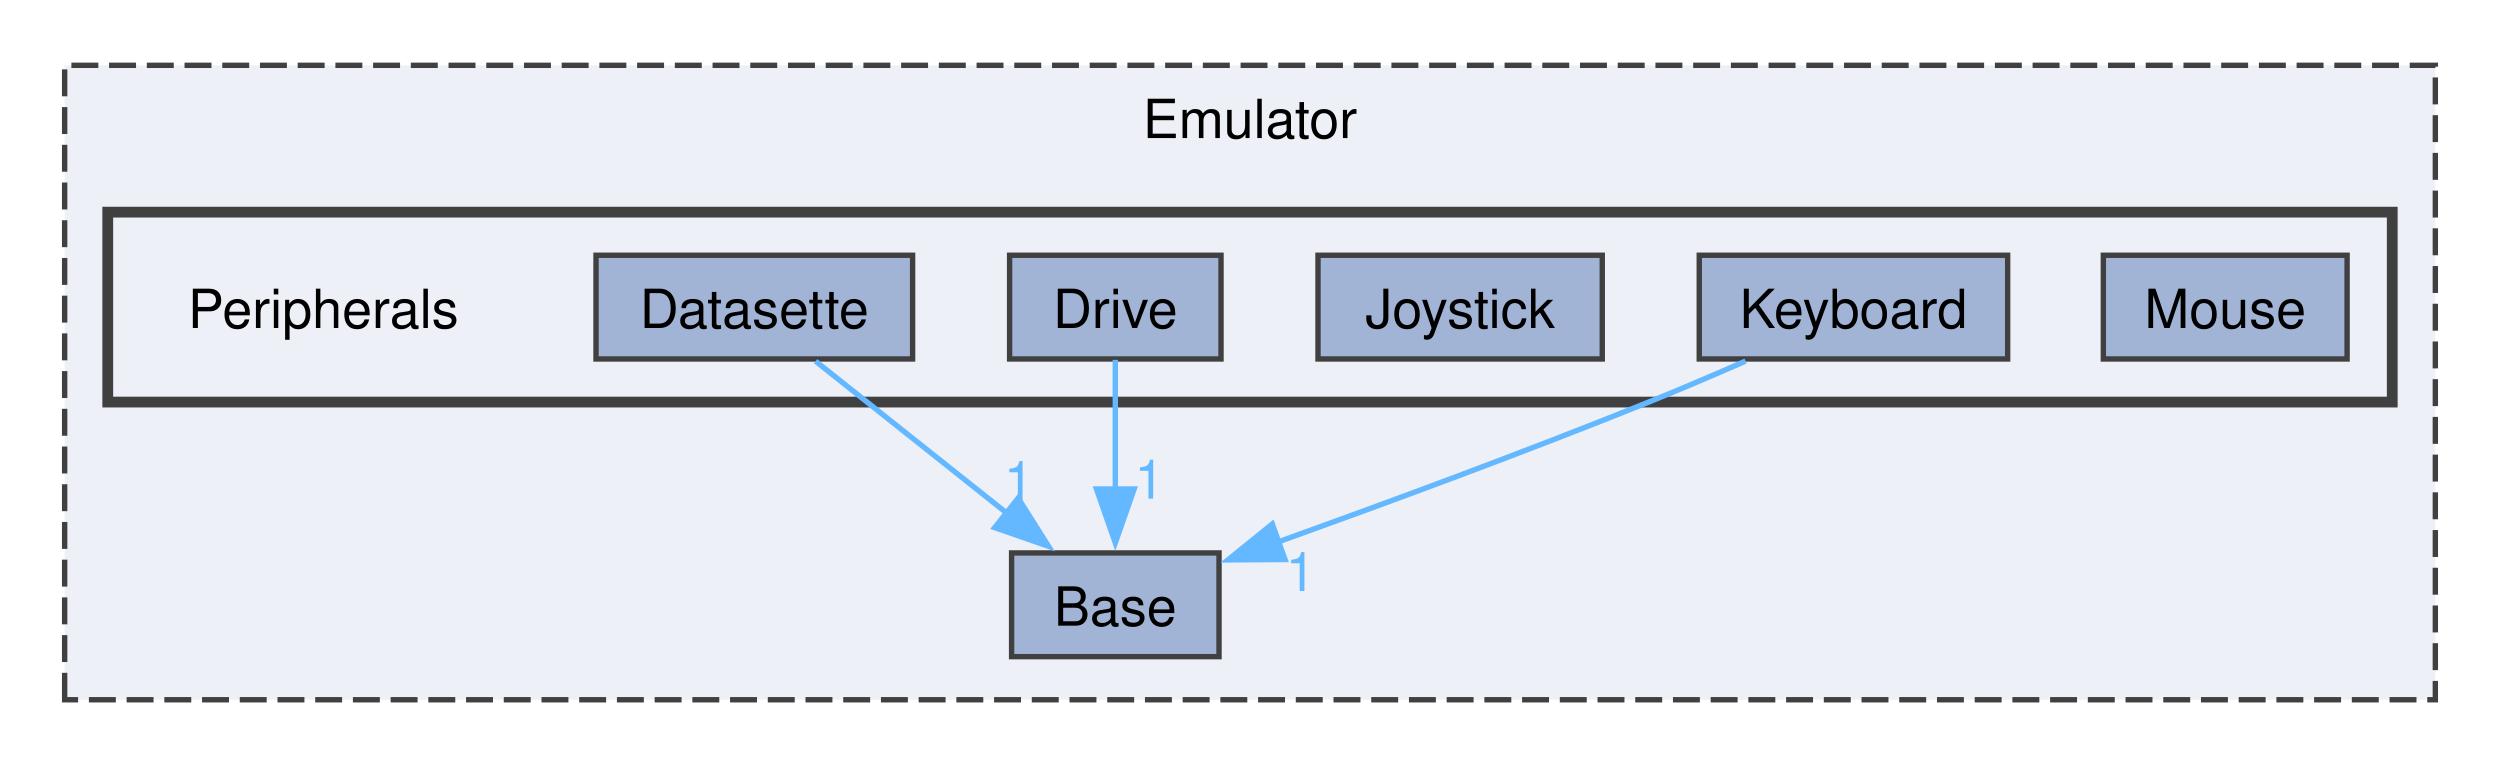
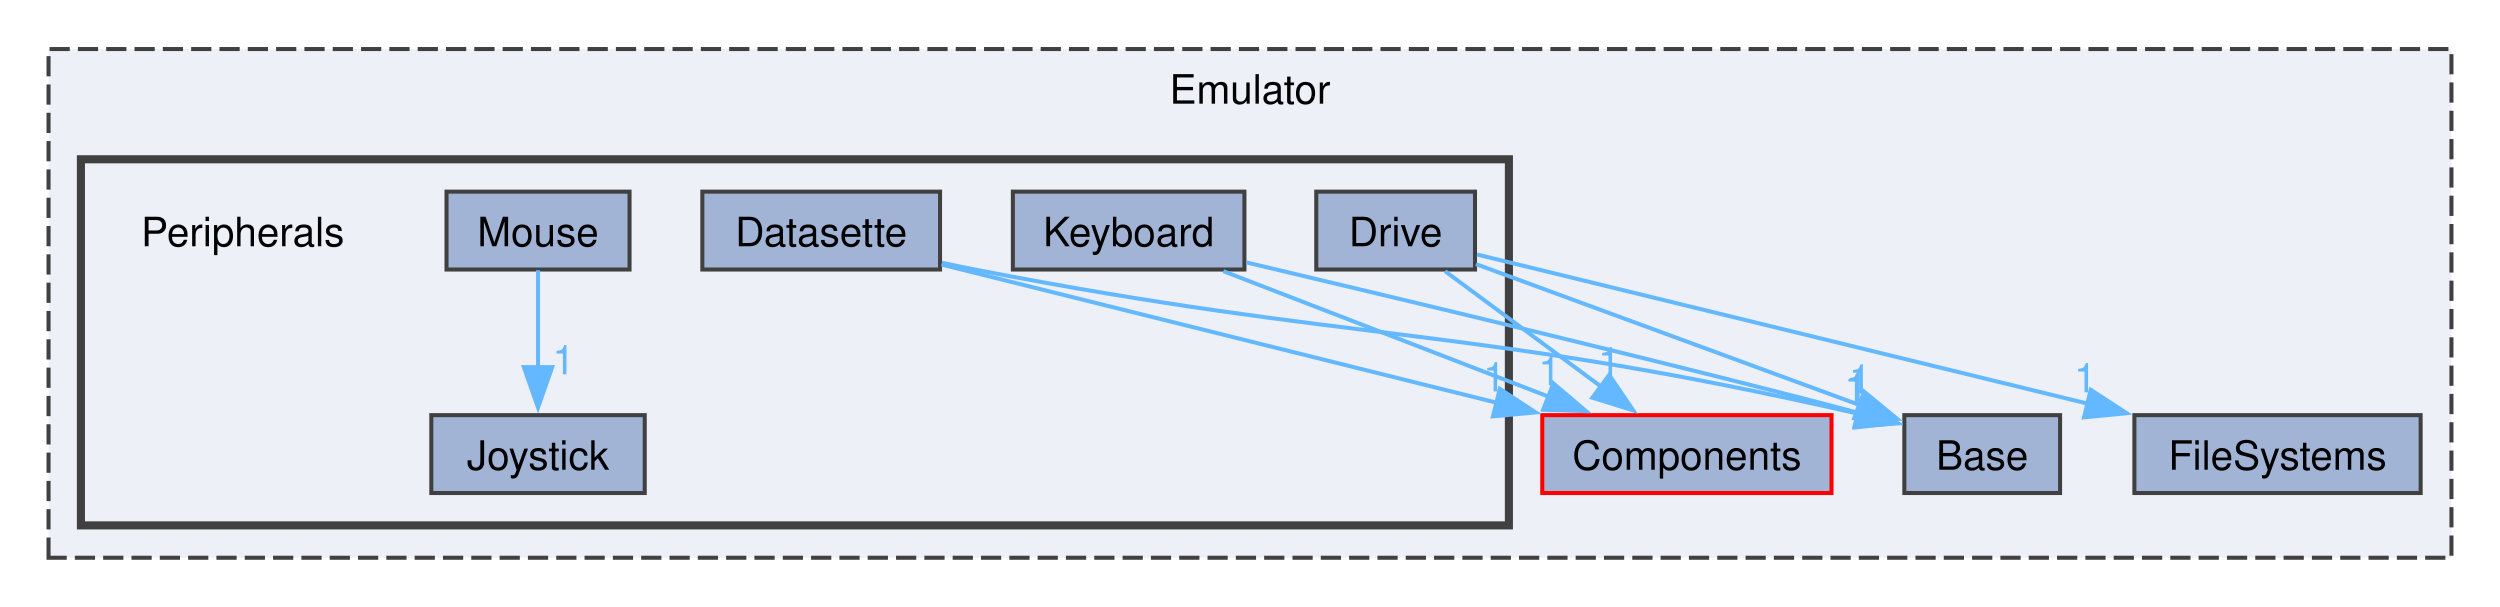
- <svg xmlns="http://www.w3.org/2000/svg" xmlns:xlink="http://www.w3.org/1999/xlink" width="464pt" height="142pt" viewBox="0.00 0.00 464.00 141.75">
-   <g id="graph0" class="graph" transform="scale(1 1) rotate(0) translate(4 137.75)">
+ <svg xmlns="http://www.w3.org/2000/svg" xmlns:xlink="http://www.w3.org/1999/xlink" width="618pt" height="150pt" viewBox="0.00 0.00 618.00 149.75">
+   <g id="graph0" class="graph" transform="scale(1 1) rotate(0) translate(4 145.75)">
    <g id="clust1" class="cluster">
      <g id="a_clust1">
        <a xlink:href="dir_3eca51afc31ab9312b29b4249736bc7a.html" target="_top" xlink:title="Emulator">
-           <polygon fill="#edf0f7" stroke="#404040" stroke-dasharray="5,2" points="8,-8 8,-125.75 448,-125.75 448,-8 8,-8" />
-           <text text-anchor="middle" x="228" y="-112.25" font-family="Helvetica,sans-Serif" font-size="10.00">Emulator</text>
+           <polygon fill="#edf0f7" stroke="#404040" stroke-dasharray="5,2" points="8,-8 8,-133.75 602,-133.75 602,-8 8,-8" />
+           <text text-anchor="middle" x="305" y="-120.25" font-family="Helvetica,sans-Serif" font-size="10.00">Emulator</text>
        </a>
      </g>
    </g>
    <g id="clust2" class="cluster">
      <g id="a_clust2">
        <a xlink:href="dir_caa8e5cf067d1e3bd80d413bc762db78.html" target="_top">
-           <polygon fill="#edf0f7" stroke="#404040" stroke-width="2" points="16,-63.25 16,-98.5 440,-98.5 440,-63.25 16,-63.25" />
+           <polygon fill="#edf0f7" stroke="#404040" stroke-width="2" points="16,-16 16,-106.5 369,-106.5 369,-16 16,-16" />
        </a>
      </g>
    </g>
    <g id="node1" class="node">
      <g id="a_node1">
-         <a xlink:href="dir_9110424d8d329f8b6a25ed0145171490.html" target="_top" xlink:title="Base">
-           <polygon fill="#a2b4d6" stroke="#404040" points="222.25,-35.25 183.75,-35.25 183.75,-16 222.25,-16 222.25,-35.25" />
-           <text text-anchor="middle" x="203" y="-21.75" font-family="Helvetica,sans-Serif" font-size="10.00">Base</text>
+         <a xlink:href="dir_899058ae01f0eb85e2d1a53e03af8bff.html" target="_top" xlink:title="FileSystems">
+           <polygon fill="#a2b4d6" stroke="#404040" points="594.38,-43.25 523.62,-43.25 523.62,-24 594.38,-24 594.38,-43.25" />
+           <text text-anchor="middle" x="559" y="-29.75" font-family="Helvetica,sans-Serif" font-size="10.00">FileSystems</text>
        </a>
      </g>
    </g>
    <g id="node2" class="node">
-       <text text-anchor="middle" x="56" y="-77" font-family="Helvetica,sans-Serif" font-size="10.00">Peripherals</text>
+       <g id="a_node2">
+         <a xlink:href="dir_f1dd3ab951341472f6f0525fe7f46f05.html" target="_top" xlink:title="Components">
+           <polygon fill="#a2b4d6" stroke="red" points="448.75,-43.25 377.25,-43.25 377.25,-24 448.75,-24 448.75,-43.25" />
+           <text text-anchor="middle" x="413" y="-29.75" font-family="Helvetica,sans-Serif" font-size="10.00">Components</text>
+         </a>
+       </g>
    </g>
    <g id="node3" class="node">
      <g id="a_node3">
+         <a xlink:href="dir_9110424d8d329f8b6a25ed0145171490.html" target="_top" xlink:title="Base">
+           <polygon fill="#a2b4d6" stroke="#404040" points="505.25,-43.25 466.75,-43.25 466.75,-24 505.25,-24 505.25,-43.25" />
+           <text text-anchor="middle" x="486" y="-29.75" font-family="Helvetica,sans-Serif" font-size="10.00">Base</text>
+         </a>
+       </g>
+     </g>
+     <g id="node4" class="node">
+       <text text-anchor="middle" x="56" y="-85" font-family="Helvetica,sans-Serif" font-size="10.00">Peripherals</text>
+     </g>
+     <g id="node5" class="node">
+       <g id="a_node5">
        <a xlink:href="dir_171317804943a9abfbc511e8231d6d72.html" target="_top" xlink:title="Datasette">
-           <polygon fill="#a2b4d6" stroke="#404040" points="165.38,-90.5 106.62,-90.5 106.62,-71.25 165.38,-71.25 165.38,-90.5" />
-           <text text-anchor="middle" x="136" y="-77" font-family="Helvetica,sans-Serif" font-size="10.00">Datasette</text>
+           <polygon fill="#a2b4d6" stroke="#404040" points="228.38,-98.5 169.62,-98.5 169.62,-79.25 228.38,-79.25 228.38,-98.5" />
+           <text text-anchor="middle" x="199" y="-85" font-family="Helvetica,sans-Serif" font-size="10.00">Datasette</text>
+         </a>
+       </g>
+     </g>
+     <g id="edge2" class="edge">
+       <g id="a_edge2">
+         <a xlink:href="dir_000006_000003.html" target="_top">
+           <path fill="none" stroke="#63b8ff" d="M228.76,-80.47C264.31,-71.62 324.24,-56.71 366.06,-46.3" />
+           <polygon fill="#63b8ff" stroke="#63b8ff" points="366.75,-49.74 375.61,-43.93 365.06,-42.95 366.75,-49.74" />
+         </a>
+       </g>
+       <g id="a_edge2-headlabel">
+         <a xlink:href="dir_000006_000003.html" target="_top" xlink:title="1">
+           <text text-anchor="middle" x="365.41" y="-49.12" font-family="Helvetica,sans-Serif" font-size="10.00" fill="#63b8ff">1</text>
        </a>
      </g>
    </g>
    <g id="edge1" class="edge">
      <g id="a_edge1">
        <a xlink:href="dir_000006_000000.html" target="_top">
-           <path fill="none" stroke="#63b8ff" d="M147.37,-70.84C157.05,-63.15 171.2,-51.9 182.81,-42.68" />
-           <polygon fill="#63b8ff" stroke="#63b8ff" points="184.97,-45.43 190.62,-36.47 180.61,-39.95 184.97,-45.43" />
+           <path fill="none" stroke="#63b8ff" d="M228.83,-80.92C231.59,-80.33 234.34,-79.77 237,-79.25 331.15,-60.91 359.1,-65.57 455.39,-43.59" />
+           <polygon fill="#63b8ff" stroke="#63b8ff" points="456.09,-47.02 465.04,-41.35 454.5,-40.2 456.09,-47.02" />
        </a>
      </g>
      <g id="a_edge1-headlabel">
        <a xlink:href="dir_000006_000000.html" target="_top" xlink:title="1">
-           <text text-anchor="middle" x="185.1" y="-45.07" font-family="Helvetica,sans-Serif" font-size="10.00" fill="#63b8ff">1</text>
-         </a>
-       </g>
-     </g>
-     <g id="node4" class="node">
-       <g id="a_node4">
-         <a xlink:href="dir_785735119cac6aaae703f4b201f10d8d.html" target="_top" xlink:title="Drive">
-           <polygon fill="#a2b4d6" stroke="#404040" points="222.62,-90.5 183.38,-90.5 183.38,-71.25 222.62,-71.25 222.62,-90.5" />
-           <text text-anchor="middle" x="203" y="-77" font-family="Helvetica,sans-Serif" font-size="10.00">Drive</text>
-         </a>
-       </g>
-     </g>
-     <g id="edge2" class="edge">
-       <g id="a_edge2">
-         <a xlink:href="dir_000007_000000.html" target="_top">
-           <path fill="none" stroke="#63b8ff" d="M203,-71.08C203,-64.57 203,-55.42 203,-47.12" />
-           <polygon fill="#63b8ff" stroke="#63b8ff" points="206.5,-47.12 203,-37.12 199.5,-47.12 206.5,-47.12" />
-         </a>
-       </g>
-       <g id="a_edge2-headlabel">
-         <a xlink:href="dir_000007_000000.html" target="_top" xlink:title="1">
-           <text text-anchor="middle" x="209.34" y="-45.33" font-family="Helvetica,sans-Serif" font-size="10.00" fill="#63b8ff">1</text>
-         </a>
-       </g>
-     </g>
-     <g id="node5" class="node">
-       <g id="a_node5">
-         <a xlink:href="dir_8b75e2c966dbd6e9d814cce494bf41c3.html" target="_top" xlink:title="Joystick">
-           <polygon fill="#a2b4d6" stroke="#404040" points="293.38,-90.5 240.62,-90.5 240.62,-71.25 293.38,-71.25 293.38,-90.5" />
-           <text text-anchor="middle" x="267" y="-77" font-family="Helvetica,sans-Serif" font-size="10.00">Joystick</text>
+           <text text-anchor="middle" x="454.71" y="-46.38" font-family="Helvetica,sans-Serif" font-size="10.00" fill="#63b8ff">1</text>
        </a>
      </g>
    </g>
    <g id="node6" class="node">
      <g id="a_node6">
-         <a xlink:href="dir_ad57646ff3c58b38e572ff2f8562525c.html" target="_top" xlink:title="Keyboard">
-           <polygon fill="#a2b4d6" stroke="#404040" points="368.62,-90.5 311.38,-90.5 311.38,-71.25 368.62,-71.25 368.62,-90.5" />
-           <text text-anchor="middle" x="340" y="-77" font-family="Helvetica,sans-Serif" font-size="10.00">Keyboard</text>
+         <a xlink:href="dir_785735119cac6aaae703f4b201f10d8d.html" target="_top" xlink:title="Drive">
+           <polygon fill="#a2b4d6" stroke="#404040" points="360.62,-98.5 321.38,-98.5 321.38,-79.25 360.62,-79.25 360.62,-98.5" />
+           <text text-anchor="middle" x="341" y="-85" font-family="Helvetica,sans-Serif" font-size="10.00">Drive</text>
        </a>
      </g>
    </g>
    <g id="edge3" class="edge">
      <g id="a_edge3">
-         <a xlink:href="dir_000012_000000.html" target="_top">
-           <path fill="none" stroke="#63b8ff" d="M319.98,-70.86C314.2,-68.33 307.88,-65.62 302,-63.25 279.13,-54.02 252.94,-44.38 233.25,-37.3" />
-           <polygon fill="#63b8ff" stroke="#63b8ff" points="234.5,-34.03 223.9,-33.96 232.14,-40.62 234.5,-34.03" />
+         <a xlink:href="dir_000007_000010.html" target="_top">
+           <path fill="none" stroke="#63b8ff" d="M361.12,-82.96C395.2,-74.64 465.15,-57.55 512.08,-46.09" />
+           <polygon fill="#63b8ff" stroke="#63b8ff" points="512.83,-49.51 521.71,-43.73 511.17,-42.71 512.83,-49.51" />
        </a>
      </g>
      <g id="a_edge3-headlabel">
-         <a xlink:href="dir_000012_000000.html" target="_top" xlink:title="1">
-           <text text-anchor="middle" x="237.41" y="-28.18" font-family="Helvetica,sans-Serif" font-size="10.00" fill="#63b8ff">1</text>
+         <a xlink:href="dir_000007_000010.html" target="_top" xlink:title="1">
+           <text text-anchor="middle" x="511.48" y="-48.88" font-family="Helvetica,sans-Serif" font-size="10.00" fill="#63b8ff">1</text>
+         </a>
+       </g>
+     </g>
+     <g id="edge5" class="edge">
+       <g id="a_edge5">
+         <a xlink:href="dir_000007_000003.html" target="_top">
+           <path fill="none" stroke="#63b8ff" d="M353.21,-78.84C363.83,-70.99 379.44,-59.45 392.04,-50.12" />
+           <polygon fill="#63b8ff" stroke="#63b8ff" points="393.79,-53.19 399.75,-44.42 389.63,-47.56 393.79,-53.19" />
+         </a>
+       </g>
+       <g id="a_edge5-headlabel">
+         <a xlink:href="dir_000007_000003.html" target="_top" xlink:title="1">
+           <text text-anchor="middle" x="393.81" y="-52.83" font-family="Helvetica,sans-Serif" font-size="10.00" fill="#63b8ff">1</text>
+         </a>
+       </g>
+     </g>
+     <g id="edge4" class="edge">
+       <g id="a_edge4">
+         <a xlink:href="dir_000007_000000.html" target="_top">
+           <path fill="none" stroke="#63b8ff" d="M360.86,-80.58C385.37,-71.58 427.3,-56.18 455.81,-45.71" />
+           <polygon fill="#63b8ff" stroke="#63b8ff" points="456.78,-49.08 464.96,-42.35 454.37,-42.51 456.78,-49.08" />
+         </a>
+       </g>
+       <g id="a_edge4-headlabel">
+         <a xlink:href="dir_000007_000000.html" target="_top" xlink:title="1">
+           <text text-anchor="middle" x="455.81" y="-48.59" font-family="Helvetica,sans-Serif" font-size="10.00" fill="#63b8ff">1</text>
        </a>
      </g>
    </g>
    <g id="node7" class="node">
      <g id="a_node7">
+         <a xlink:href="dir_8b75e2c966dbd6e9d814cce494bf41c3.html" target="_top" xlink:title="Joystick">
+           <polygon fill="#a2b4d6" stroke="#404040" points="155.38,-43.25 102.62,-43.25 102.62,-24 155.38,-24 155.38,-43.25" />
+           <text text-anchor="middle" x="129" y="-29.75" font-family="Helvetica,sans-Serif" font-size="10.00">Joystick</text>
+         </a>
+       </g>
+     </g>
+     <g id="node8" class="node">
+       <g id="a_node8">
+         <a xlink:href="dir_ad57646ff3c58b38e572ff2f8562525c.html" target="_top" xlink:title="Keyboard">
+           <polygon fill="#a2b4d6" stroke="#404040" points="303.62,-98.5 246.38,-98.5 246.38,-79.25 303.62,-79.25 303.62,-98.5" />
+           <text text-anchor="middle" x="275" y="-85" font-family="Helvetica,sans-Serif" font-size="10.00">Keyboard</text>
+         </a>
+       </g>
+     </g>
+     <g id="edge7" class="edge">
+       <g id="a_edge7">
+         <a xlink:href="dir_000012_000003.html" target="_top">
+           <path fill="none" stroke="#63b8ff" d="M298.41,-78.84C320.52,-70.31 353.92,-57.42 378.97,-47.76" />
+           <polygon fill="#63b8ff" stroke="#63b8ff" points="379.99,-51.11 388.06,-44.25 377.47,-44.58 379.99,-51.11" />
+         </a>
+       </g>
+       <g id="a_edge7-headlabel">
+         <a xlink:href="dir_000012_000003.html" target="_top" xlink:title="1">
+           <text text-anchor="middle" x="379.07" y="-50.64" font-family="Helvetica,sans-Serif" font-size="10.00" fill="#63b8ff">1</text>
+         </a>
+       </g>
+     </g>
+     <g id="edge6" class="edge">
+       <g id="a_edge6">
+         <a xlink:href="dir_000012_000000.html" target="_top">
+           <path fill="none" stroke="#63b8ff" d="M304.12,-81C344.09,-71.52 414.88,-54.61 455.4,-43.81" />
+           <polygon fill="#63b8ff" stroke="#63b8ff" points="456.27,-47.2 465,-41.2 454.43,-40.45 456.27,-47.2" />
+         </a>
+       </g>
+       <g id="a_edge6-headlabel">
+         <a xlink:href="dir_000012_000000.html" target="_top" xlink:title="1">
+           <text text-anchor="middle" x="455.01" y="-46.62" font-family="Helvetica,sans-Serif" font-size="10.00" fill="#63b8ff">1</text>
+         </a>
+       </g>
+     </g>
+     <g id="node9" class="node">
+       <g id="a_node9">
        <a xlink:href="dir_71c828aa706dc687262082dc30a81d57.html" target="_top" xlink:title="Mouse">
-           <polygon fill="#a2b4d6" stroke="#404040" points="431.62,-90.5 386.38,-90.5 386.38,-71.25 431.62,-71.25 431.62,-90.5" />
-           <text text-anchor="middle" x="409" y="-77" font-family="Helvetica,sans-Serif" font-size="10.00">Mouse</text>
+           <polygon fill="#a2b4d6" stroke="#404040" points="151.62,-98.5 106.38,-98.5 106.38,-79.25 151.62,-79.25 151.62,-98.5" />
+           <text text-anchor="middle" x="129" y="-85" font-family="Helvetica,sans-Serif" font-size="10.00">Mouse</text>
+         </a>
+       </g>
+     </g>
+     <g id="edge8" class="edge">
+       <g id="a_edge8">
+         <a xlink:href="dir_000017_000011.html" target="_top">
+           <path fill="none" stroke="#63b8ff" d="M129,-79.08C129,-72.57 129,-63.42 129,-55.12" />
+           <polygon fill="#63b8ff" stroke="#63b8ff" points="132.5,-55.12 129,-45.12 125.5,-55.12 132.5,-55.12" />
+         </a>
+       </g>
+       <g id="a_edge8-headlabel">
+         <a xlink:href="dir_000017_000011.html" target="_top" xlink:title="1">
+           <text text-anchor="middle" x="135.34" y="-53.33" font-family="Helvetica,sans-Serif" font-size="10.00" fill="#63b8ff">1</text>
        </a>
      </g>
    </g>
  </g>
</svg>
